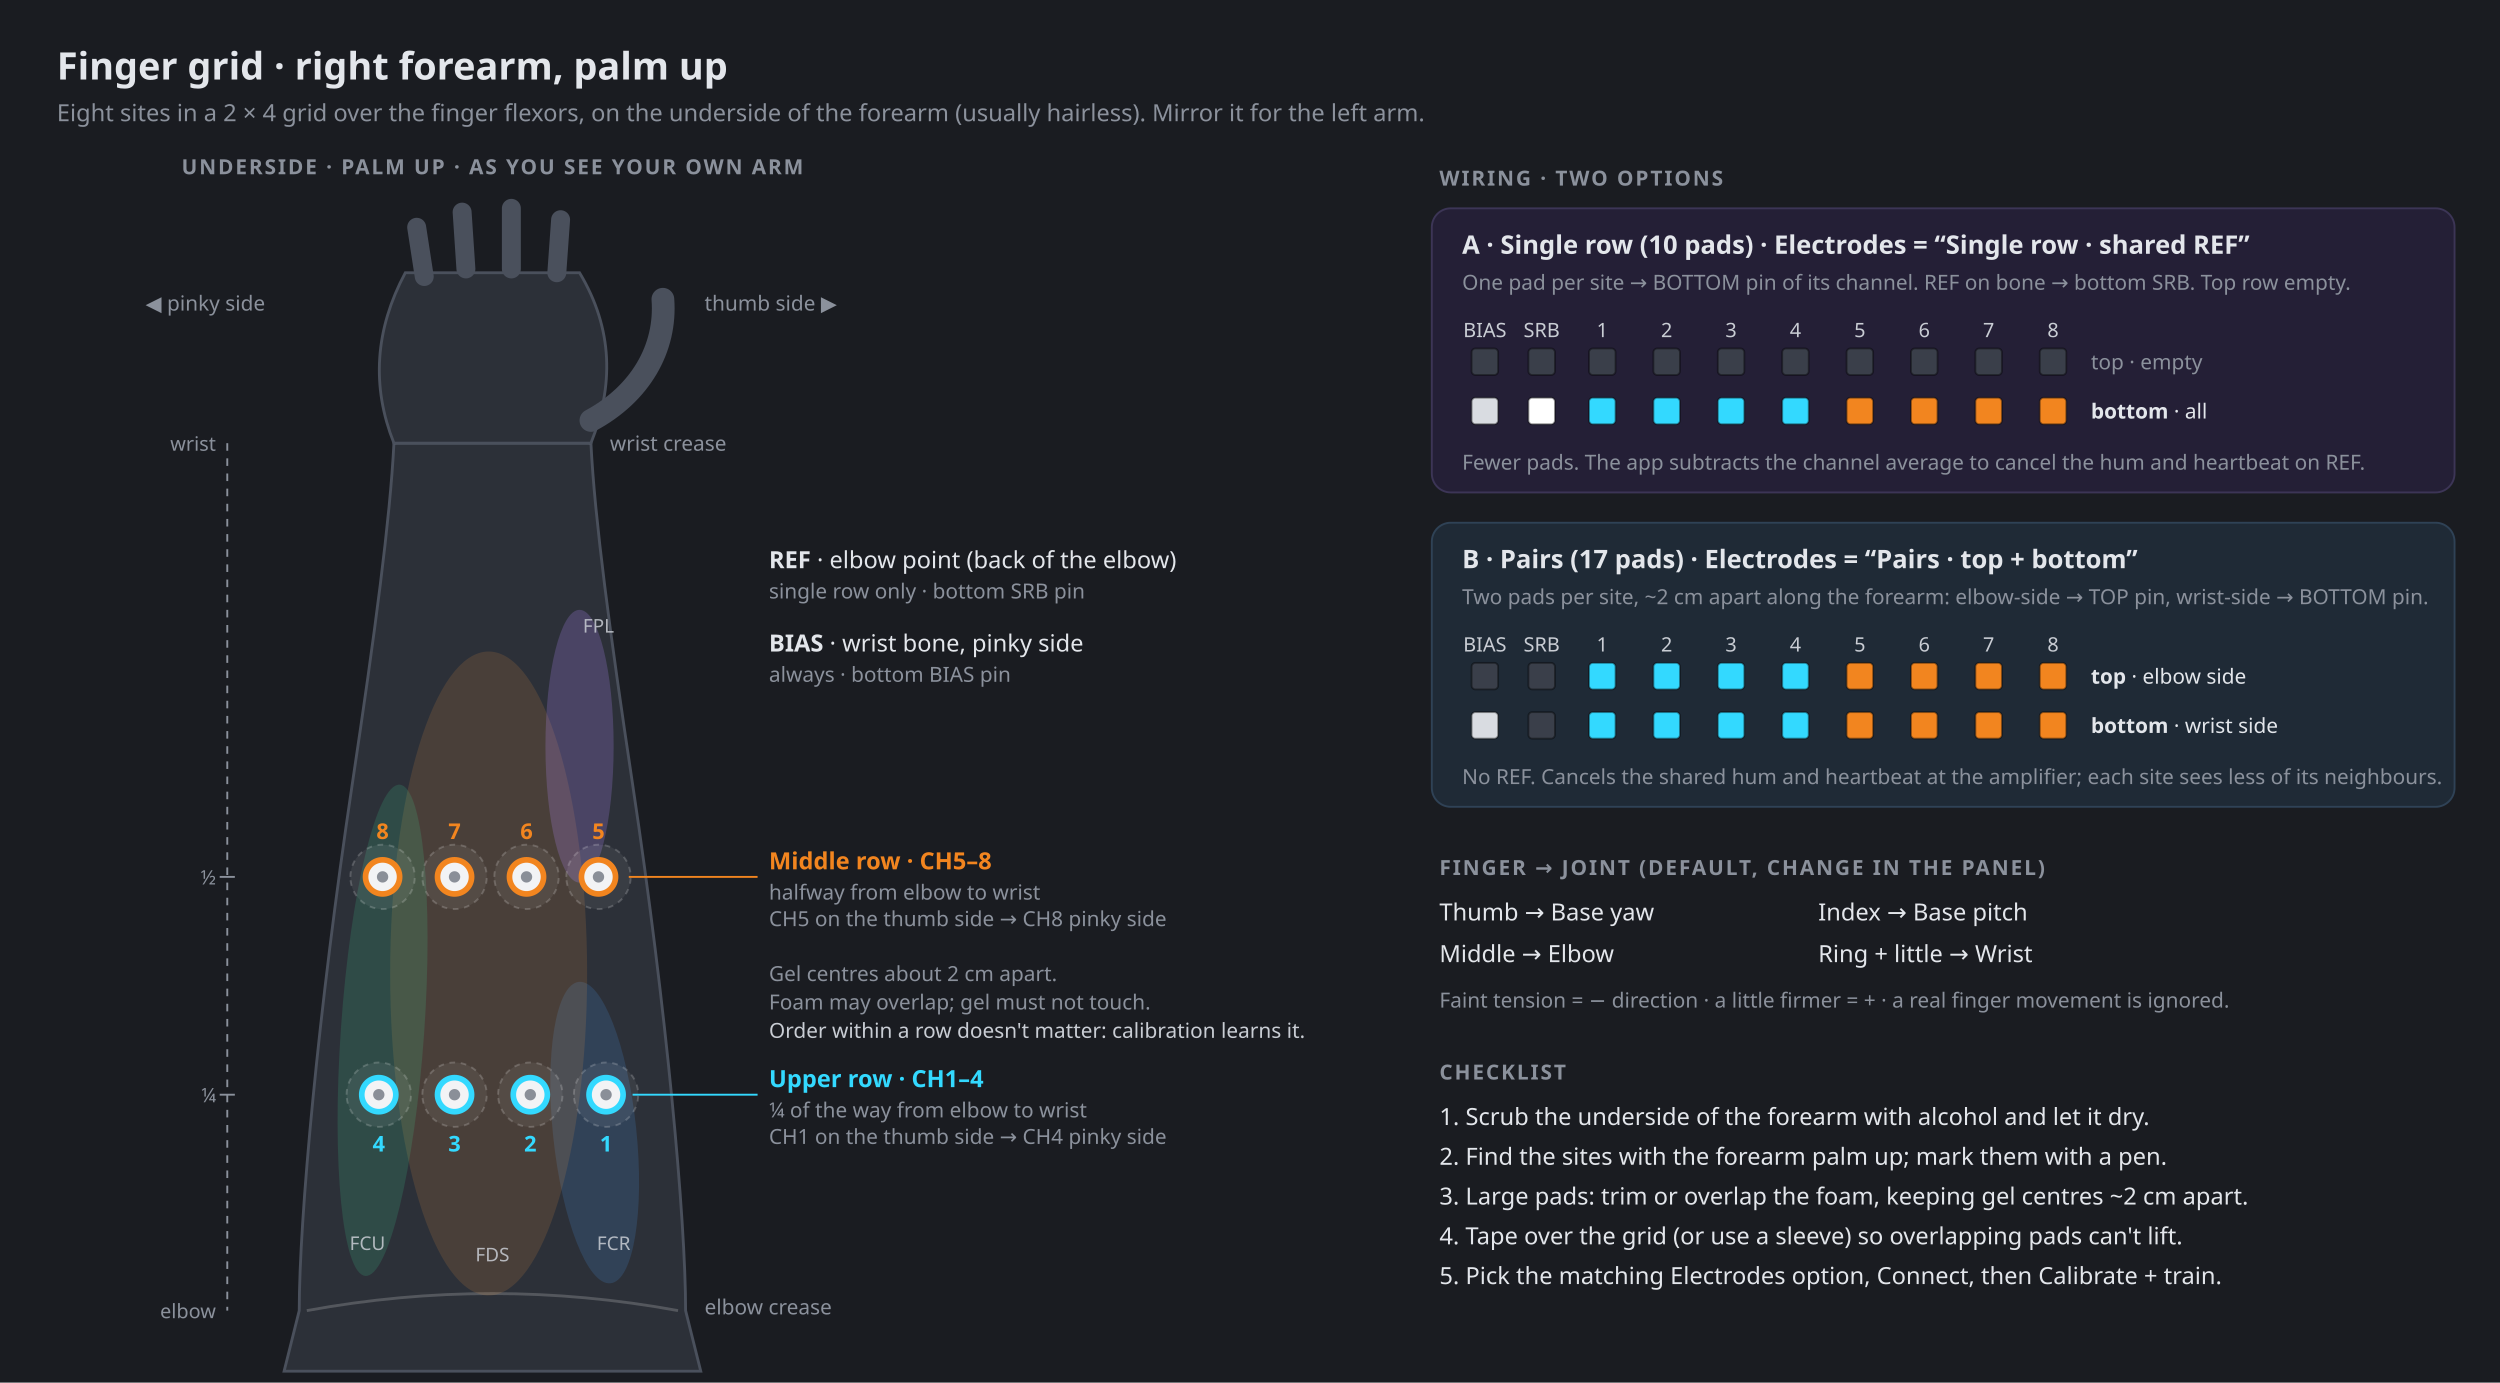
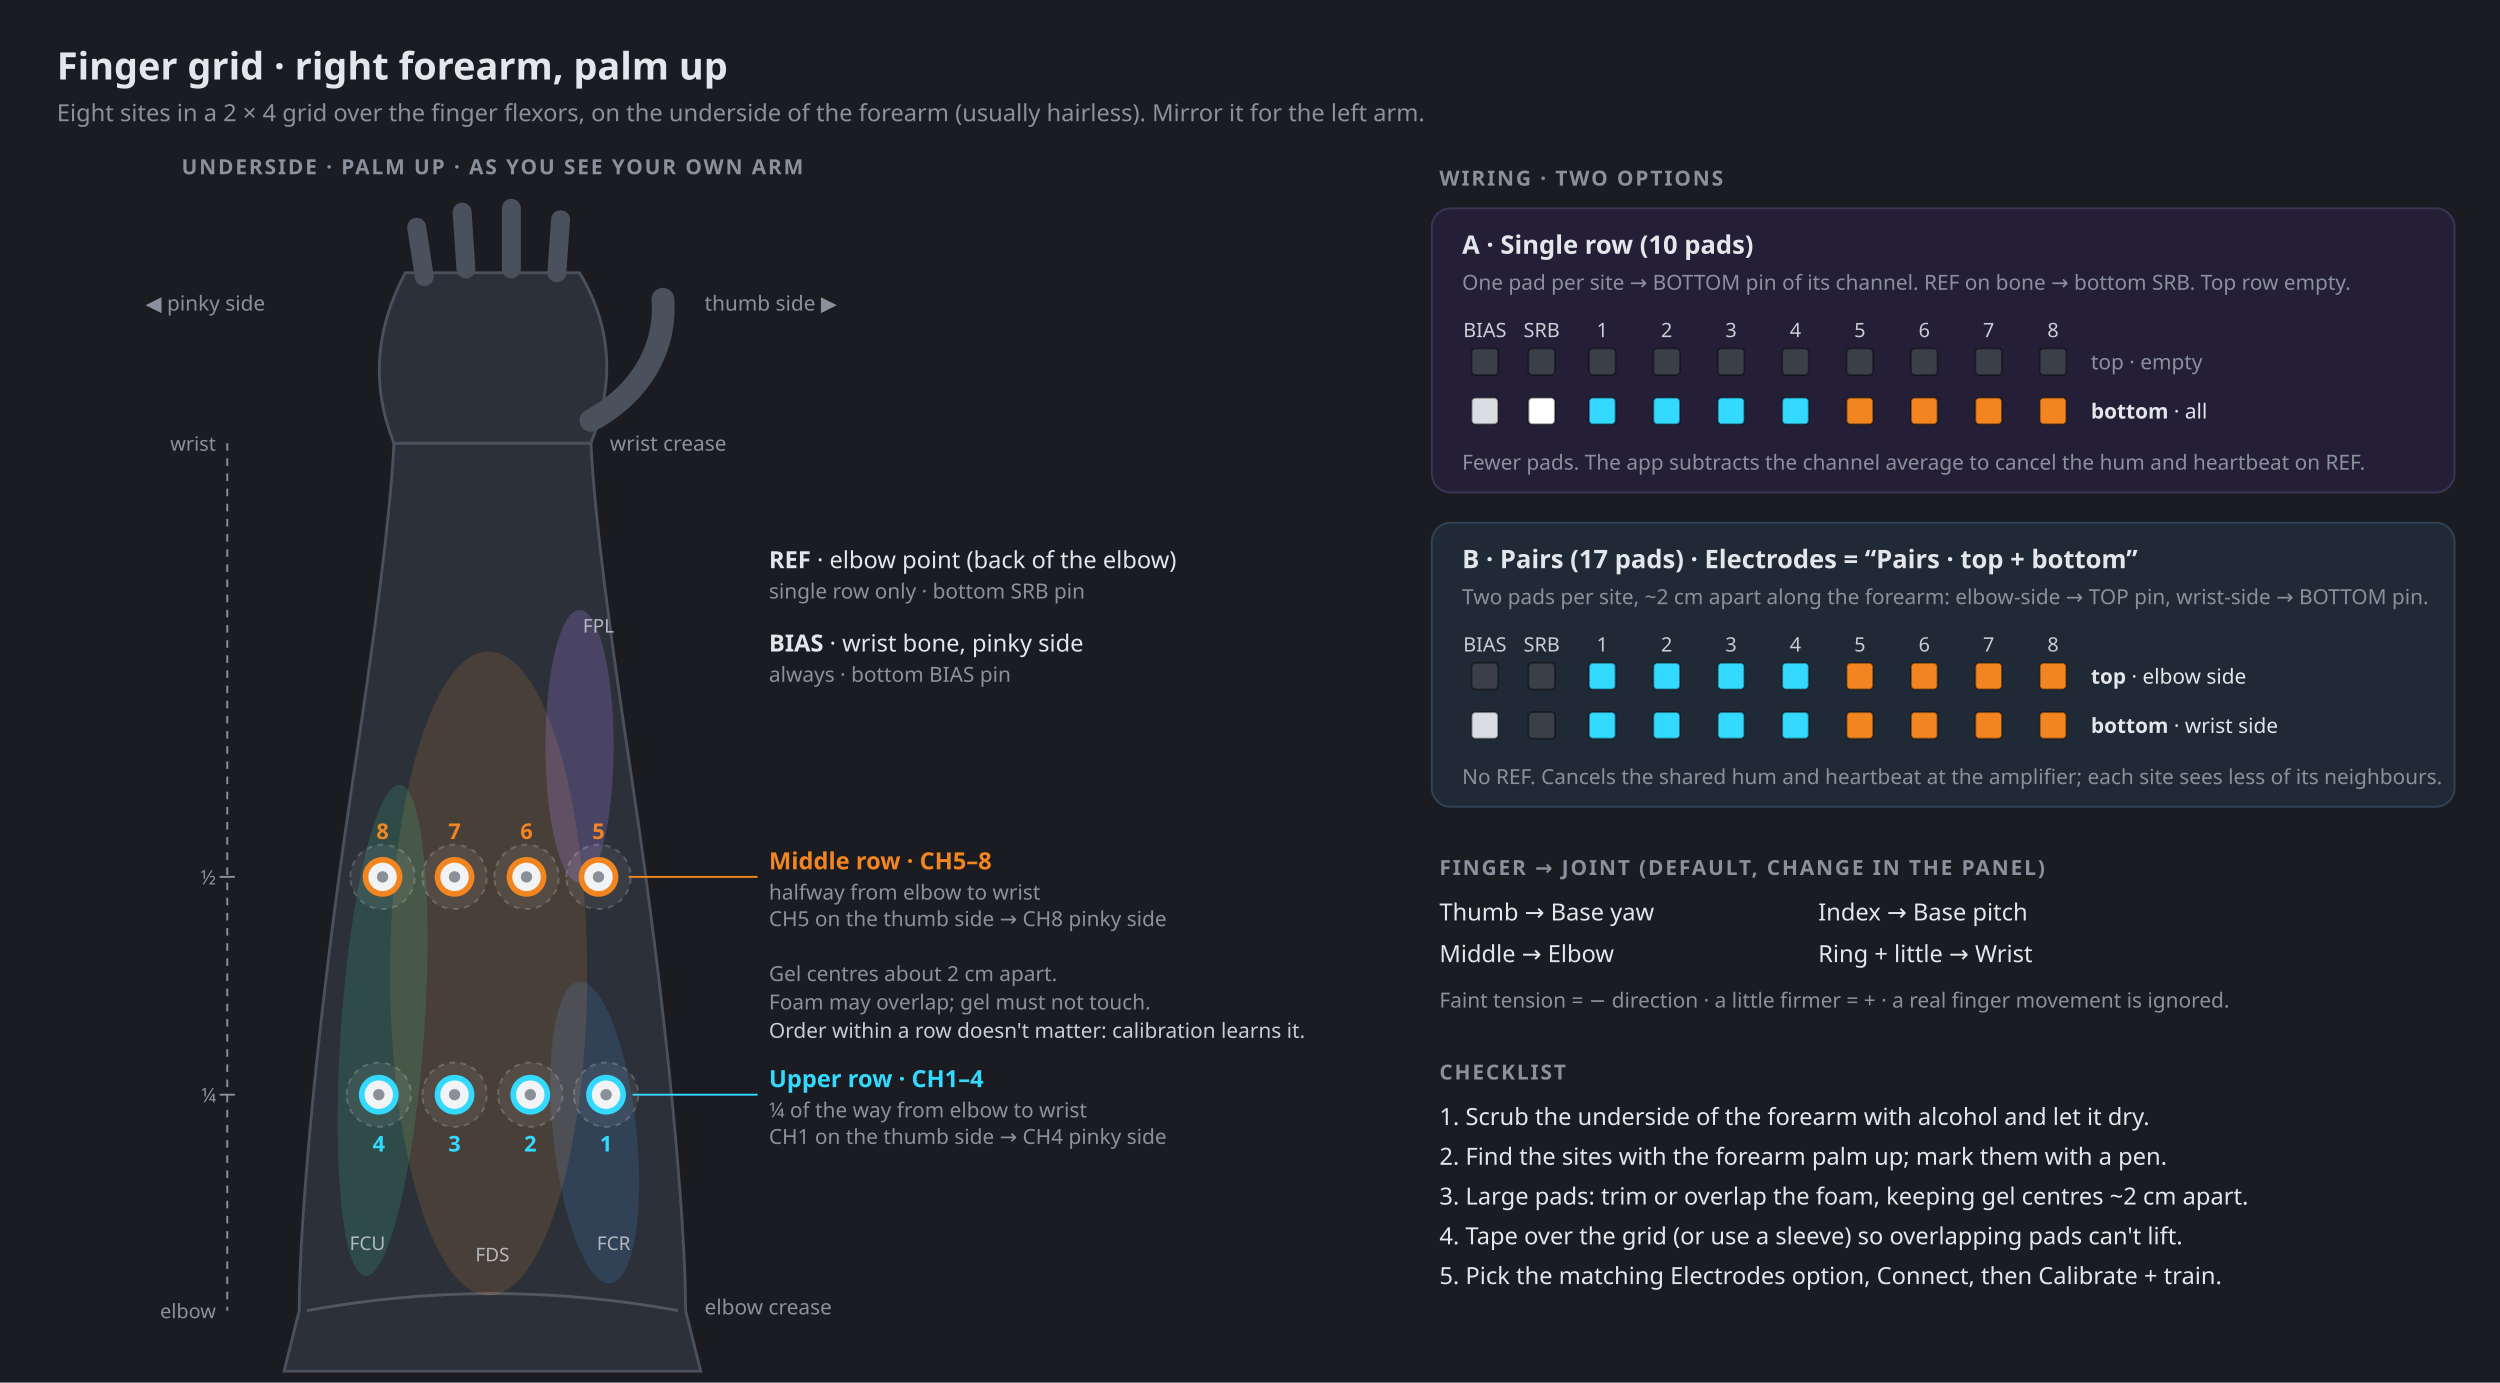
<svg xmlns="http://www.w3.org/2000/svg" xmlns:xlink="http://www.w3.org/1999/xlink" viewBox="0 0 1320 730" width="1320" height="730" font-family="system-ui, 'Segoe UI', sans-serif">
  <defs>
    <g id="el">
      <circle r="9" fill="#f2f3f5" stroke-width="3" />
      <circle r="3" fill="#8a8f98" stroke="none" />
    </g>
    <g id="pad">
      <circle r="17" fill="#ffffff10" stroke="#ffffff30" stroke-dasharray="3 3" />
    </g>
  </defs>
  <rect width="1320" height="730" fill="#1a1c21" />
  <text x="30" y="42" font-size="20" font-weight="600" fill="#e3e6eb">Finger grid · right forearm, palm up</text>
  <text x="30" y="64" font-size="12.5" fill="#8b919c">Eight sites in a 2 × 4 grid over the finger flexors, on the underside of the forearm (usually hairless). Mirror it for the left arm.</text>
  <text x="260" y="92" font-size="11" font-weight="600" letter-spacing="1" fill="#8b919c" text-anchor="middle">UNDERSIDE · PALM UP · AS YOU SEE YOUR OWN ARM</text>
  <g transform="rotate(180 260 417)">
    <path d="M 150 110 L 370 110 L 362 142 C 362 190 352 300 334 420 C 322 500 314 560 312 600 L 208 600 C 206 560 198 500 186 420 C 168 300 158 190 158 142 Z" fill="#2c3038" stroke="#4a505c" stroke-width="1.5" />
    <path d="M 162 142 Q 260 160 358 142" stroke="#ffffff30" fill="none" stroke-width="1.5" />
    <path d="M 208 600 Q 260 612 312 600" stroke="#ffffff30" fill="none" stroke-width="1.5" />
    <path d="M 208 600 C 196 630 196 660 214 690 L 306 690 C 322 660 324 630 312 600 Z" fill="#2c3038" stroke="#4a505c" stroke-width="1.5" />
    <path d="M 208 612 C 182 626 168 650 170 676" stroke="#4a505c" stroke-width="12" stroke-linecap="round" fill="none" />
    <g stroke="#4a505c" stroke-width="10" stroke-linecap="round">
      <path d="M 226 690 L 224 718 M 250 692 L 250 724 M 274 692 L 276 722 M 296 688 L 300 714" />
    </g>
    <ellipse cx="206" cy="236" rx="22" ry="80" fill="#4da3ff" opacity=".16" transform="rotate(-6 206 236)" />
    <ellipse cx="262" cy="320" rx="52" ry="170" fill="#ff9f43" opacity=".14" />
    <ellipse cx="318" cy="290" rx="22" ry="130" fill="#3ddc97" opacity=".16" transform="rotate(4 318 290)" />
    <ellipse cx="214" cy="440" rx="18" ry="72" fill="#b48cff" opacity=".22" />
    <use href="#pad" xlink:href="#pad" x="200" y="256" />
    <use href="#pad" xlink:href="#pad" x="240" y="256" />
    <use href="#pad" xlink:href="#pad" x="280" y="256" />
    <use href="#pad" xlink:href="#pad" x="320" y="256" />
    <use href="#pad" xlink:href="#pad" x="204" y="371" />
    <use href="#pad" xlink:href="#pad" x="242" y="371" />
    <use href="#pad" xlink:href="#pad" x="280" y="371" />
    <use href="#pad" xlink:href="#pad" x="318" y="371" />
    <use href="#el" xlink:href="#el" x="200" y="256" stroke="#33d9ff" />
    <use href="#el" xlink:href="#el" x="240" y="256" stroke="#33d9ff" />
    <use href="#el" xlink:href="#el" x="280" y="256" stroke="#33d9ff" />
    <use href="#el" xlink:href="#el" x="320" y="256" stroke="#33d9ff" />
    <use href="#el" xlink:href="#el" x="204" y="371" stroke="#f2851f" />
    <use href="#el" xlink:href="#el" x="242" y="371" stroke="#f2851f" />
    <use href="#el" xlink:href="#el" x="280" y="371" stroke="#f2851f" />
    <use href="#el" xlink:href="#el" x="318" y="371" stroke="#f2851f" />
  </g>
  <text x="372" y="694" font-size="11" fill="#8b919c">elbow crease</text>
  <text x="322" y="238" font-size="11" fill="#8b919c">wrist crease</text>
  <g font-size="10" fill="#c9cdd4" opacity=".85" text-anchor="middle">
    <text x="324" y="660">FCR</text>
    <text x="260" y="666">FDS</text>
    <text x="194" y="660">FCU</text>
    <text x="316" y="334">FPL</text>
  </g>
  <text x="140" y="164" font-size="11" fill="#8b919c" text-anchor="end">◀ pinky side</text>
  <text x="372" y="164" font-size="11" fill="#8b919c">thumb side ▶</text>
  <path d="M 120 234 L 120 692" stroke="#8b919c" stroke-width="1" fill="none" stroke-dasharray="4 4" />
  <path d="M 116 578 L 124 578 M 116 463 L 124 463" stroke="#8b919c" />
  <g font-size="10.5" fill="#8b919c" text-anchor="end">
    <text x="114" y="696">elbow</text>
    <text x="114" y="582">¼</text>
    <text x="114" y="467">½</text>
    <text x="114" y="238">wrist</text>
  </g>
  <g font-size="11.5" font-weight="700" text-anchor="middle">
    <text x="320" y="608" fill="#33d9ff">1</text>
    <text x="280" y="608" fill="#33d9ff">2</text>
    <text x="240" y="608" fill="#33d9ff">3</text>
    <text x="200" y="608" fill="#33d9ff">4</text>
    <text x="316" y="443" fill="#f2851f">5</text>
    <text x="278" y="443" fill="#f2851f">6</text>
    <text x="240" y="443" fill="#f2851f">7</text>
    <text x="202" y="443" fill="#f2851f">8</text>
  </g>
  <g font-size="12.5" fill="#e3e6eb">
    <path d="M 334 578 L 400 578" stroke="#33d9ff" stroke-width="1" />
    <text x="406" y="574">
      <tspan font-weight="700" fill="#33d9ff">Upper row · CH1–4</tspan>
    </text>
    <text x="406" y="590" font-size="11" fill="#8b919c">¼ of the way from elbow to wrist</text>
    <text x="406" y="604" font-size="11" fill="#8b919c">CH1 on the thumb side → CH4 pinky side</text>
    <path d="M 332 463 L 400 463" stroke="#f2851f" stroke-width="1" />
    <text x="406" y="459">
      <tspan font-weight="700" fill="#f2851f">Middle row · CH5–8</tspan>
    </text>
    <text x="406" y="475" font-size="11" fill="#8b919c">halfway from elbow to wrist</text>
    <text x="406" y="489" font-size="11" fill="#8b919c">CH5 on the thumb side → CH8 pinky side</text>
    <text x="406" y="518" font-size="11" fill="#8b919c">Gel centres about 2 cm apart.</text>
    <text x="406" y="533" font-size="11" fill="#8b919c">Foam may overlap; gel must not touch.</text>
    <text x="406" y="548" font-size="11" fill="#c9cdd4">Order within a row doesn't matter: calibration learns it.</text>
  </g>
  <g font-size="12.5" fill="#e3e6eb">
    <text x="406" y="300">
      <tspan font-weight="700">REF</tspan> · elbow point (back of the elbow)</text>
    <text x="406" y="316" font-size="11" fill="#8b919c">single row only · bottom SRB pin</text>
    <text x="406" y="344">
      <tspan font-weight="700">BIAS</tspan> · wrist bone, pinky side</text>
    <text x="406" y="360" font-size="11" fill="#8b919c">always · bottom BIAS pin</text>
  </g>
  <text x="760" y="98" font-size="11" font-weight="600" letter-spacing="1" fill="#8b919c">WIRING · TWO OPTIONS</text>
  <rect x="756" y="110" width="540" height="150" rx="10" fill="#241f36" stroke="#3c3556" />
-   <text x="772" y="134" font-size="13.5" font-weight="600" fill="#e3e6eb">A · Single row (10 pads) · Electrodes = “Single row · shared REF”</text>
+   <text x="772" y="134" font-size="13.5" font-weight="600" fill="#e3e6eb">A · Single row (10 pads)</text>
  <text x="772" y="153" font-size="11" fill="#8b919c">One pad per site → BOTTOM pin of its channel. REF on bone → bottom SRB. Top row empty.</text>
  <g font-size="10.5" fill="#c9cdd4" text-anchor="middle">
    <text x="784" y="178">BIAS</text>
    <text x="814" y="178">SRB</text>
    <text x="846" y="178">1</text>
    <text x="880" y="178">2</text>
    <text x="914" y="178">3</text>
    <text x="948" y="178">4</text>
    <text x="982" y="178">5</text>
    <text x="1016" y="178">6</text>
    <text x="1050" y="178">7</text>
    <text x="1084" y="178">8</text>
  </g>
  <g stroke="#00000066">
    <g fill="#3a3f4a">
      <rect x="777" y="184" width="14" height="14" rx="2" />
      <rect x="807" y="184" width="14" height="14" rx="2" />
      <rect x="839" y="184" width="14" height="14" rx="2" />
      <rect x="873" y="184" width="14" height="14" rx="2" />
      <rect x="907" y="184" width="14" height="14" rx="2" />
      <rect x="941" y="184" width="14" height="14" rx="2" />
      <rect x="975" y="184" width="14" height="14" rx="2" />
      <rect x="1009" y="184" width="14" height="14" rx="2" />
      <rect x="1043" y="184" width="14" height="14" rx="2" />
      <rect x="1077" y="184" width="14" height="14" rx="2" />
    </g>
    <rect x="777" y="210" width="14" height="14" rx="2" fill="#d9dce1" />
    <rect x="807" y="210" width="14" height="14" rx="2" fill="#ffffff" />
    <g fill="#33d9ff">
      <rect x="839" y="210" width="14" height="14" rx="2" />
      <rect x="873" y="210" width="14" height="14" rx="2" />
      <rect x="907" y="210" width="14" height="14" rx="2" />
      <rect x="941" y="210" width="14" height="14" rx="2" />
    </g>
    <g fill="#f2851f">
      <rect x="975" y="210" width="14" height="14" rx="2" />
      <rect x="1009" y="210" width="14" height="14" rx="2" />
      <rect x="1043" y="210" width="14" height="14" rx="2" />
      <rect x="1077" y="210" width="14" height="14" rx="2" />
    </g>
  </g>
  <g font-size="11" fill="#e3e6eb">
    <text x="1104" y="195" fill="#8b919c">top · empty</text>
    <text x="1104" y="221">
      <tspan font-weight="700">bottom</tspan> · all</text>
  </g>
  <text x="772" y="248" font-size="11" fill="#8b919c">Fewer pads. The app subtracts the channel average to cancel the hum and heartbeat on REF.</text>
  <rect x="756" y="276" width="540" height="150" rx="10" fill="#1f2a36" stroke="#2f4256" />
  <text x="772" y="300" font-size="13.5" font-weight="600" fill="#e3e6eb">B · Pairs (17 pads) · Electrodes = “Pairs · top + bottom”</text>
  <text x="772" y="319" font-size="11" fill="#8b919c">Two pads per site, ~2 cm apart along the forearm: elbow-side → TOP pin, wrist-side → BOTTOM pin.</text>
  <g font-size="10.5" fill="#c9cdd4" text-anchor="middle">
    <text x="784" y="344">BIAS</text>
    <text x="814" y="344">SRB</text>
    <text x="846" y="344">1</text>
    <text x="880" y="344">2</text>
    <text x="914" y="344">3</text>
    <text x="948" y="344">4</text>
    <text x="982" y="344">5</text>
    <text x="1016" y="344">6</text>
    <text x="1050" y="344">7</text>
    <text x="1084" y="344">8</text>
  </g>
  <g stroke="#00000066">
    <rect x="777" y="350" width="14" height="14" rx="2" fill="#3a3f4a" />
    <rect x="807" y="350" width="14" height="14" rx="2" fill="#3a3f4a" />
    <g fill="#33d9ff">
      <rect x="839" y="350" width="14" height="14" rx="2" />
      <rect x="873" y="350" width="14" height="14" rx="2" />
      <rect x="907" y="350" width="14" height="14" rx="2" />
      <rect x="941" y="350" width="14" height="14" rx="2" />
      <rect x="839" y="376" width="14" height="14" rx="2" />
      <rect x="873" y="376" width="14" height="14" rx="2" />
      <rect x="907" y="376" width="14" height="14" rx="2" />
      <rect x="941" y="376" width="14" height="14" rx="2" />
    </g>
    <g fill="#f2851f">
      <rect x="975" y="350" width="14" height="14" rx="2" />
      <rect x="1009" y="350" width="14" height="14" rx="2" />
      <rect x="1043" y="350" width="14" height="14" rx="2" />
      <rect x="1077" y="350" width="14" height="14" rx="2" />
      <rect x="975" y="376" width="14" height="14" rx="2" />
      <rect x="1009" y="376" width="14" height="14" rx="2" />
      <rect x="1043" y="376" width="14" height="14" rx="2" />
      <rect x="1077" y="376" width="14" height="14" rx="2" />
    </g>
    <rect x="777" y="376" width="14" height="14" rx="2" fill="#d9dce1" />
    <rect x="807" y="376" width="14" height="14" rx="2" fill="#3a3f4a" />
  </g>
  <g font-size="11" fill="#e3e6eb">
    <text x="1104" y="361">
      <tspan font-weight="700">top</tspan> · elbow side</text>
    <text x="1104" y="387">
      <tspan font-weight="700">bottom</tspan> · wrist side</text>
  </g>
  <text x="772" y="414" font-size="11" fill="#8b919c">No REF. Cancels the shared hum and heartbeat at the amplifier; each site sees less of its neighbours.</text>
  <text x="760" y="462" font-size="11" font-weight="600" letter-spacing="1" fill="#8b919c">FINGER → JOINT (DEFAULT, CHANGE IN THE PANEL)</text>
  <g font-size="12.5" fill="#e3e6eb">
    <text x="760" y="486">Thumb → Base yaw</text>
    <text x="960" y="486">Index → Base pitch</text>
    <text x="760" y="508">Middle → Elbow</text>
    <text x="960" y="508">Ring + little → Wrist</text>
  </g>
  <text x="760" y="532" font-size="11" fill="#8b919c">Faint tension = − direction · a little firmer = + · a real finger movement is ignored.</text>
  <text x="760" y="570" font-size="11" font-weight="600" letter-spacing="1" fill="#8b919c">CHECKLIST</text>
  <g font-size="12.5" fill="#e3e6eb">
    <text x="760" y="594">1. Scrub the underside of the forearm with alcohol and let it dry.</text>
    <text x="760" y="615">2. Find the sites with the forearm palm up; mark them with a pen.</text>
    <text x="760" y="636">3. Large pads: trim or overlap the foam, keeping gel centres ~2 cm apart.</text>
    <text x="760" y="657">4. Tape over the grid (or use a sleeve) so overlapping pads can't lift.</text>
    <text x="760" y="678">5. Pick the matching Electrodes option, Connect, then Calibrate + train.</text>
  </g>
</svg>
